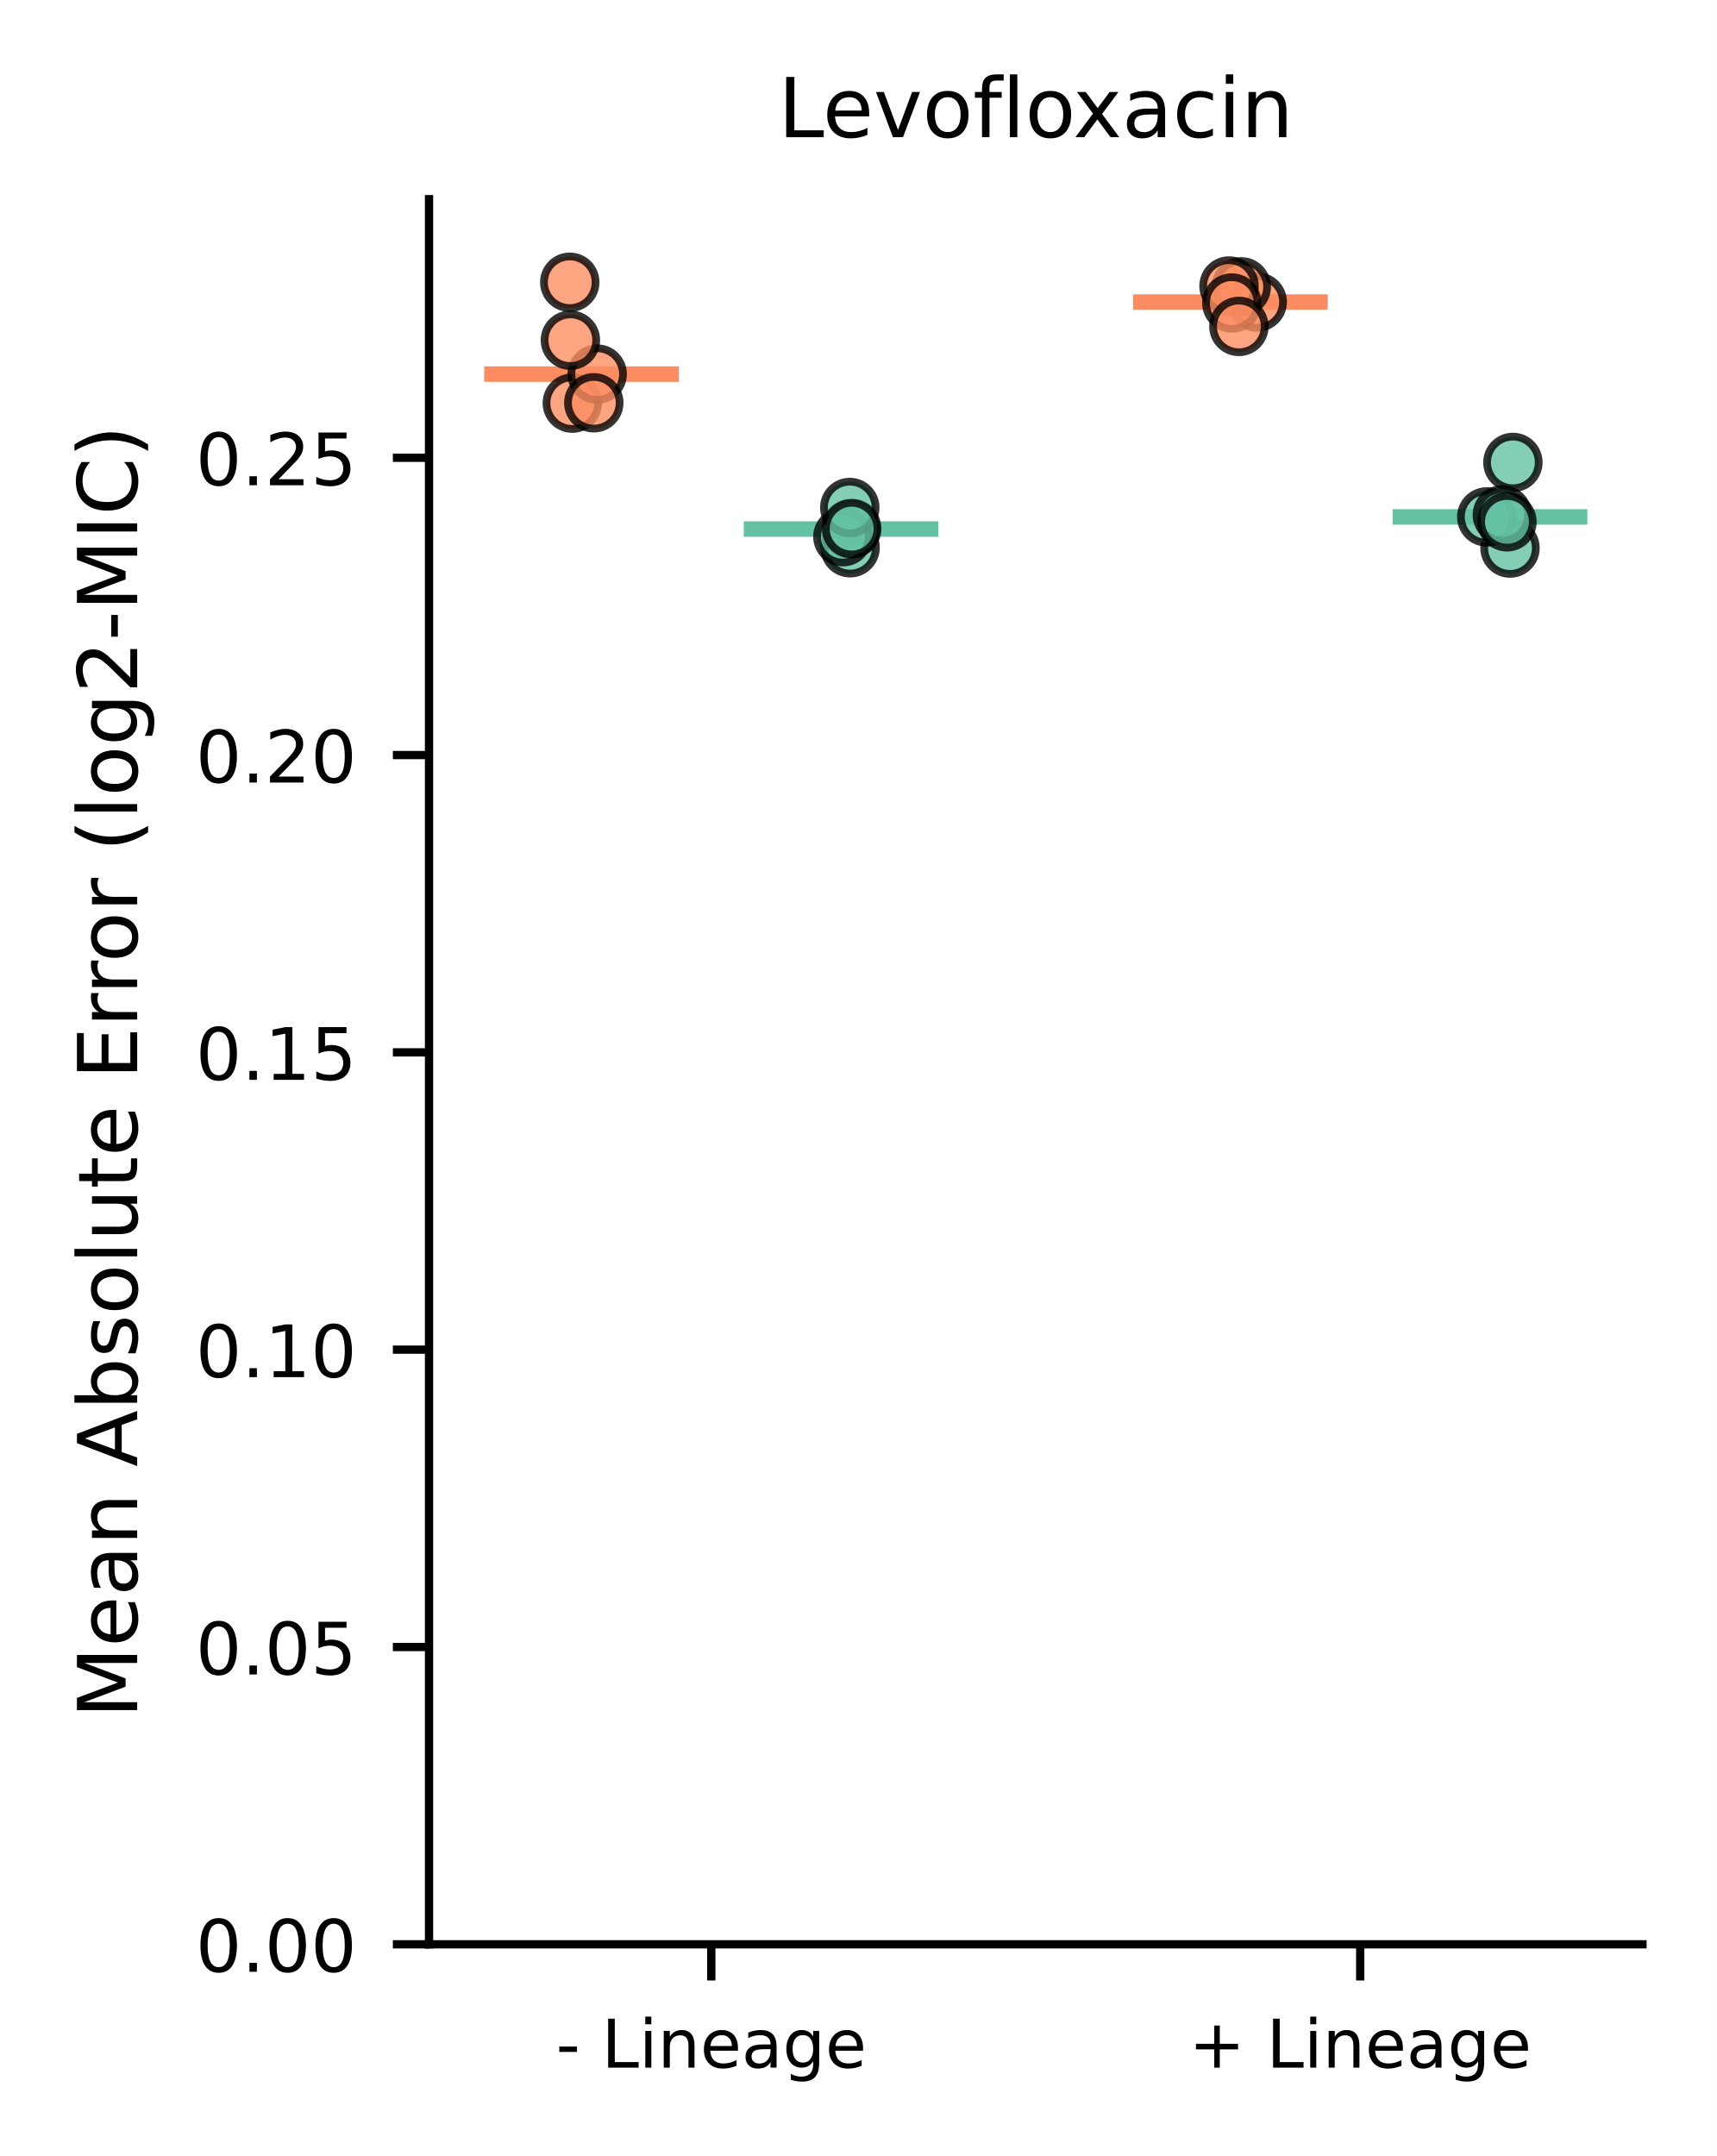
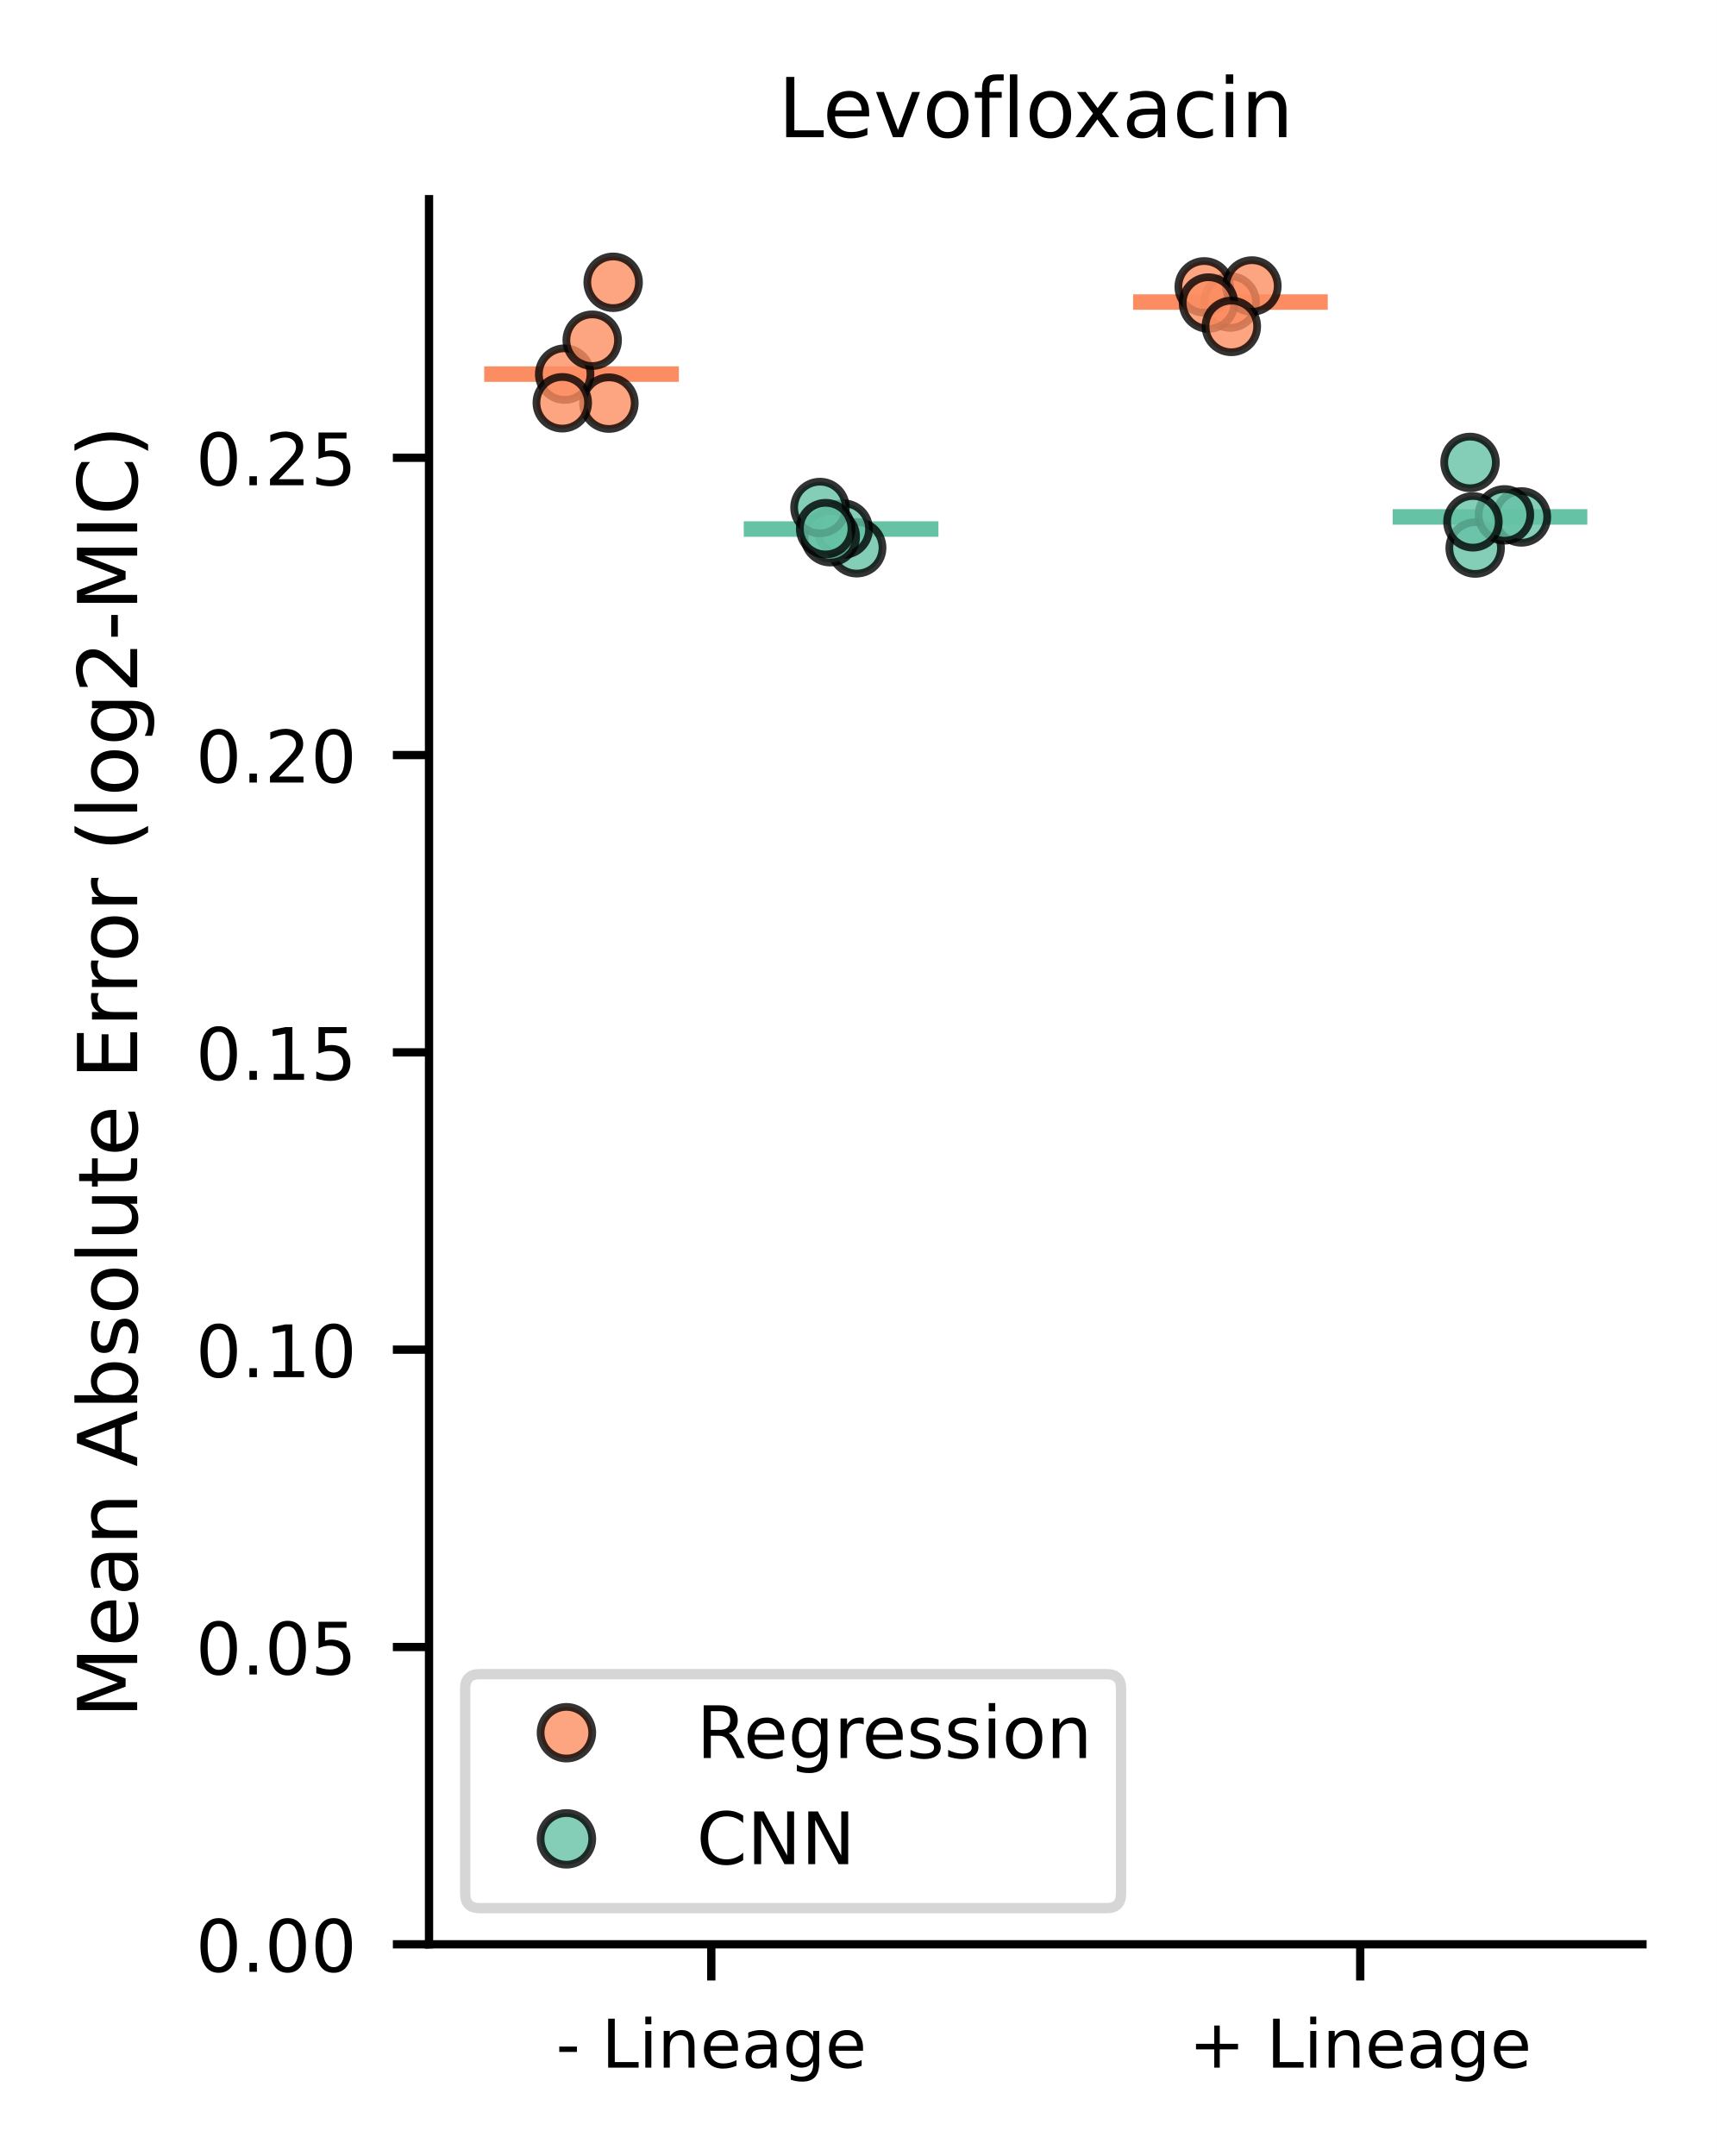
<svg xmlns="http://www.w3.org/2000/svg" xmlns:xlink="http://www.w3.org/1999/xlink" width="166.188pt" height="208.69pt" viewBox="0 0 166.188 208.69" version="1.1">
  <defs>
    <style type="text/css">*{stroke-linejoin: round; stroke-linecap: butt}</style>
  </defs>
  <g id="figure_1">
    <g id="patch_1">
      <path d="M 0 208.69  L 166.188 208.69  L 166.188 0  L 0 0  z " style="fill: #ffffff" />
    </g>
    <g id="axes_1">
      <g id="patch_2">
        <path d="M 41.528 188.199  L 158.988 188.199  L 158.988 19.279  L 41.528 19.279  z " style="fill: #ffffff" />
      </g>
      <g id="LineCollection_1">
-         <path d="M 46.868 36.212  L 65.711 36.212  " clip-path="url(#pa04037de6f)" style="fill: none; stroke: #fc8d62; stroke-width: 1.5" />
+         <path d="M 46.868 36.212  L 65.711 36.212  " clip-path="url(#pc697760a17)" style="fill: none; stroke: #fc8d62; stroke-width: 1.5" />
      </g>
      <g id="LineCollection_2">
-         <path d="M 71.993 51.211  L 90.837 51.211  " clip-path="url(#pa04037de6f)" style="fill: none; stroke: #66c2a5; stroke-width: 1.5" />
+         <path d="M 71.993 51.211  L 90.837 51.211  " clip-path="url(#pc697760a17)" style="fill: none; stroke: #66c2a5; stroke-width: 1.5" />
      </g>
      <g id="LineCollection_3">
-         <path d="M 109.68 29.235  L 128.524 29.235  " clip-path="url(#pa04037de6f)" style="fill: none; stroke: #fc8d62; stroke-width: 1.5" />
+         <path d="M 109.68 29.235  L 128.524 29.235  " clip-path="url(#pc697760a17)" style="fill: none; stroke: #fc8d62; stroke-width: 1.5" />
      </g>
      <g id="LineCollection_4">
-         <path d="M 134.805 50.036  L 153.649 50.036  " clip-path="url(#pa04037de6f)" style="fill: none; stroke: #66c2a5; stroke-width: 1.5" />
+         <path d="M 134.805 50.036  L 153.649 50.036  " clip-path="url(#pc697760a17)" style="fill: none; stroke: #66c2a5; stroke-width: 1.5" />
      </g>
      <g id="PathCollection_1">
        <defs>
-           <path id="C0_0_a0ec872e4d" d="M 0 2.5  C 0.663 2.5 1.299 2.237 1.768 1.768  C 2.237 1.299 2.5 0.663 2.5 -0  C 2.5 -0.663 2.237 -1.299 1.768 -1.768  C 1.299 -2.237 0.663 -2.5 0 -2.5  C -0.663 -2.5 -1.299 -2.237 -1.768 -1.768  C -2.237 -1.299 -2.5 -0.663 -2.5 0  C -2.5 0.663 -2.237 1.299 -1.768 1.768  C -1.299 2.237 -0.663 2.5 0 2.5  z " />
+           <path id="C0_0_7cd2ddffb5" d="M 0 2.5  C 0.663 2.5 1.299 2.237 1.768 1.768  C 2.237 1.299 2.5 0.663 2.5 -0  C 2.5 -0.663 2.237 -1.299 1.768 -1.768  C 1.299 -2.237 0.663 -2.5 0 -2.5  C -0.663 -2.5 -1.299 -2.237 -1.768 -1.768  C -2.237 -1.299 -2.5 -0.663 -2.5 0  C -2.5 0.663 -2.237 1.299 -1.768 1.768  C -1.299 2.237 -0.663 2.5 0 2.5  z " />
        </defs>
-         <g clip-path="url(#pa04037de6f)">
-           <use xlink:href="#C0_0_a0ec872e4d" x="55.398" y="39.021" style="fill: #fc8d62; fill-opacity: 0.8; stroke: #000000; stroke-opacity: 0.8; stroke-width: 0.75" />
-         </g>
-         <g clip-path="url(#pa04037de6f)">
-           <use xlink:href="#C0_0_a0ec872e4d" x="57.805" y="36.212" style="fill: #fc8d62; fill-opacity: 0.8; stroke: #000000; stroke-opacity: 0.8; stroke-width: 0.75" />
-         </g>
-         <g clip-path="url(#pa04037de6f)">
-           <use xlink:href="#C0_0_a0ec872e4d" x="57.479" y="38.987" style="fill: #fc8d62; fill-opacity: 0.8; stroke: #000000; stroke-opacity: 0.8; stroke-width: 0.75" />
-         </g>
-         <g clip-path="url(#pa04037de6f)">
-           <use xlink:href="#C0_0_a0ec872e4d" x="55.152" y="27.323" style="fill: #fc8d62; fill-opacity: 0.8; stroke: #000000; stroke-opacity: 0.8; stroke-width: 0.75" />
-         </g>
-         <g clip-path="url(#pa04037de6f)">
-           <use xlink:href="#C0_0_a0ec872e4d" x="55.212" y="32.931" style="fill: #fc8d62; fill-opacity: 0.8; stroke: #000000; stroke-opacity: 0.8; stroke-width: 0.75" />
+         <g clip-path="url(#pc697760a17)">
+           <use xlink:href="#C0_0_7cd2ddffb5" x="58.941" y="39.021" style="fill: #fc8d62; fill-opacity: 0.8; stroke: #000000; stroke-opacity: 0.8; stroke-width: 0.75" />
+         </g>
+         <g clip-path="url(#pc697760a17)">
+           <use xlink:href="#C0_0_7cd2ddffb5" x="54.658" y="36.212" style="fill: #fc8d62; fill-opacity: 0.8; stroke: #000000; stroke-opacity: 0.8; stroke-width: 0.75" />
+         </g>
+         <g clip-path="url(#pc697760a17)">
+           <use xlink:href="#C0_0_7cd2ddffb5" x="54.427" y="38.987" style="fill: #fc8d62; fill-opacity: 0.8; stroke: #000000; stroke-opacity: 0.8; stroke-width: 0.75" />
+         </g>
+         <g clip-path="url(#pc697760a17)">
+           <use xlink:href="#C0_0_7cd2ddffb5" x="59.351" y="27.323" style="fill: #fc8d62; fill-opacity: 0.8; stroke: #000000; stroke-opacity: 0.8; stroke-width: 0.75" />
+         </g>
+         <g clip-path="url(#pc697760a17)">
+           <use xlink:href="#C0_0_7cd2ddffb5" x="57.323" y="32.931" style="fill: #fc8d62; fill-opacity: 0.8; stroke: #000000; stroke-opacity: 0.8; stroke-width: 0.75" />
        </g>
      </g>
      <g id="PathCollection_2">
        <defs>
-           <path id="C1_0_d1f946829b" d="M 0 2.5  C 0.663 2.5 1.299 2.237 1.768 1.768  C 2.237 1.299 2.5 0.663 2.5 -0  C 2.5 -0.663 2.237 -1.299 1.768 -1.768  C 1.299 -2.237 0.663 -2.5 0 -2.5  C -0.663 -2.5 -1.299 -2.237 -1.768 -1.768  C -2.237 -1.299 -2.5 -0.663 -2.5 0  C -2.5 0.663 -2.237 1.299 -1.768 1.768  C -1.299 2.237 -0.663 2.5 0 2.5  z " />
+           <path id="C1_0_2291a48c10" d="M 0 2.5  C 0.663 2.5 1.299 2.237 1.768 1.768  C 2.237 1.299 2.5 0.663 2.5 -0  C 2.5 -0.663 2.237 -1.299 1.768 -1.768  C 1.299 -2.237 0.663 -2.5 0 -2.5  C -0.663 -2.5 -1.299 -2.237 -1.768 -1.768  C -2.237 -1.299 -2.5 -0.663 -2.5 0  C -2.5 0.663 -2.237 1.299 -1.768 1.768  C -1.299 2.237 -0.663 2.5 0 2.5  z " />
        </defs>
-         <g clip-path="url(#pa04037de6f)">
-           <use xlink:href="#C1_0_d1f946829b" x="82.287" y="53.02" style="fill: #66c2a5; fill-opacity: 0.8; stroke: #000000; stroke-opacity: 0.8; stroke-width: 0.75" />
-         </g>
-         <g clip-path="url(#pa04037de6f)">
-           <use xlink:href="#C1_0_d1f946829b" x="82.315" y="51.211" style="fill: #66c2a5; fill-opacity: 0.8; stroke: #000000; stroke-opacity: 0.8; stroke-width: 0.75" />
-         </g>
-         <g clip-path="url(#pa04037de6f)">
-           <use xlink:href="#C1_0_d1f946829b" x="81.589" y="51.951" style="fill: #66c2a5; fill-opacity: 0.8; stroke: #000000; stroke-opacity: 0.8; stroke-width: 0.75" />
-         </g>
-         <g clip-path="url(#pa04037de6f)">
-           <use xlink:href="#C1_0_d1f946829b" x="82.256" y="49.124" style="fill: #66c2a5; fill-opacity: 0.8; stroke: #000000; stroke-opacity: 0.8; stroke-width: 0.75" />
-         </g>
-         <g clip-path="url(#pa04037de6f)">
-           <use xlink:href="#C1_0_d1f946829b" x="82.443" y="51.169" style="fill: #66c2a5; fill-opacity: 0.8; stroke: #000000; stroke-opacity: 0.8; stroke-width: 0.75" />
+         <g clip-path="url(#pc697760a17)">
+           <use xlink:href="#C1_0_2291a48c10" x="82.925" y="53.02" style="fill: #66c2a5; fill-opacity: 0.8; stroke: #000000; stroke-opacity: 0.8; stroke-width: 0.75" />
+         </g>
+         <g clip-path="url(#pc697760a17)">
+           <use xlink:href="#C1_0_2291a48c10" x="81.622" y="51.211" style="fill: #66c2a5; fill-opacity: 0.8; stroke: #000000; stroke-opacity: 0.8; stroke-width: 0.75" />
+         </g>
+         <g clip-path="url(#pc697760a17)">
+           <use xlink:href="#C1_0_2291a48c10" x="80.369" y="51.951" style="fill: #66c2a5; fill-opacity: 0.8; stroke: #000000; stroke-opacity: 0.8; stroke-width: 0.75" />
+         </g>
+         <g clip-path="url(#pc697760a17)">
+           <use xlink:href="#C1_0_2291a48c10" x="79.37" y="49.124" style="fill: #66c2a5; fill-opacity: 0.8; stroke: #000000; stroke-opacity: 0.8; stroke-width: 0.75" />
+         </g>
+         <g clip-path="url(#pc697760a17)">
+           <use xlink:href="#C1_0_2291a48c10" x="79.92" y="51.169" style="fill: #66c2a5; fill-opacity: 0.8; stroke: #000000; stroke-opacity: 0.8; stroke-width: 0.75" />
        </g>
      </g>
      <g id="PathCollection_3">
        <defs>
-           <path id="C2_0_17ce802e89" d="M 0 2.5  C 0.663 2.5 1.299 2.237 1.768 1.768  C 2.237 1.299 2.5 0.663 2.5 -0  C 2.5 -0.663 2.237 -1.299 1.768 -1.768  C 1.299 -2.237 0.663 -2.5 0 -2.5  C -0.663 -2.5 -1.299 -2.237 -1.768 -1.768  C -2.237 -1.299 -2.5 -0.663 -2.5 0  C -2.5 0.663 -2.237 1.299 -1.768 1.768  C -1.299 2.237 -0.663 2.5 0 2.5  z " />
+           <path id="C2_0_e027e9e208" d="M 0 2.5  C 0.663 2.5 1.299 2.237 1.768 1.768  C 2.237 1.299 2.5 0.663 2.5 -0  C 2.5 -0.663 2.237 -1.299 1.768 -1.768  C 1.299 -2.237 0.663 -2.5 0 -2.5  C -0.663 -2.5 -1.299 -2.237 -1.768 -1.768  C -2.237 -1.299 -2.5 -0.663 -2.5 0  C -2.5 0.663 -2.237 1.299 -1.768 1.768  C -1.299 2.237 -0.663 2.5 0 2.5  z " />
        </defs>
-         <g clip-path="url(#pa04037de6f)">
-           <use xlink:href="#C2_0_17ce802e89" x="121.697" y="29.235" style="fill: #fc8d62; fill-opacity: 0.8; stroke: #000000; stroke-opacity: 0.8; stroke-width: 0.75" />
-         </g>
-         <g clip-path="url(#pa04037de6f)">
-           <use xlink:href="#C2_0_17ce802e89" x="120.154" y="27.767" style="fill: #fc8d62; fill-opacity: 0.8; stroke: #000000; stroke-opacity: 0.8; stroke-width: 0.75" />
-         </g>
-         <g clip-path="url(#pa04037de6f)">
-           <use xlink:href="#C2_0_17ce802e89" x="118.965" y="27.683" style="fill: #fc8d62; fill-opacity: 0.8; stroke: #000000; stroke-opacity: 0.8; stroke-width: 0.75" />
-         </g>
-         <g clip-path="url(#pa04037de6f)">
-           <use xlink:href="#C2_0_17ce802e89" x="119.236" y="29.334" style="fill: #fc8d62; fill-opacity: 0.8; stroke: #000000; stroke-opacity: 0.8; stroke-width: 0.75" />
-         </g>
-         <g clip-path="url(#pa04037de6f)">
-           <use xlink:href="#C2_0_17ce802e89" x="119.921" y="31.596" style="fill: #fc8d62; fill-opacity: 0.8; stroke: #000000; stroke-opacity: 0.8; stroke-width: 0.75" />
+         <g clip-path="url(#pc697760a17)">
+           <use xlink:href="#C2_0_e027e9e208" x="119.077" y="29.235" style="fill: #fc8d62; fill-opacity: 0.8; stroke: #000000; stroke-opacity: 0.8; stroke-width: 0.75" />
+         </g>
+         <g clip-path="url(#pc697760a17)">
+           <use xlink:href="#C2_0_e027e9e208" x="116.564" y="27.767" style="fill: #fc8d62; fill-opacity: 0.8; stroke: #000000; stroke-opacity: 0.8; stroke-width: 0.75" />
+         </g>
+         <g clip-path="url(#pc697760a17)">
+           <use xlink:href="#C2_0_e027e9e208" x="121.18" y="27.683" style="fill: #fc8d62; fill-opacity: 0.8; stroke: #000000; stroke-opacity: 0.8; stroke-width: 0.75" />
+         </g>
+         <g clip-path="url(#pc697760a17)">
+           <use xlink:href="#C2_0_e027e9e208" x="116.978" y="29.334" style="fill: #fc8d62; fill-opacity: 0.8; stroke: #000000; stroke-opacity: 0.8; stroke-width: 0.75" />
+         </g>
+         <g clip-path="url(#pc697760a17)">
+           <use xlink:href="#C2_0_e027e9e208" x="119.19" y="31.596" style="fill: #fc8d62; fill-opacity: 0.8; stroke: #000000; stroke-opacity: 0.8; stroke-width: 0.75" />
        </g>
      </g>
      <g id="PathCollection_4">
        <defs>
-           <path id="C3_0_07afdb3cce" d="M 0 2.5  C 0.663 2.5 1.299 2.237 1.768 1.768  C 2.237 1.299 2.5 0.663 2.5 -0  C 2.5 -0.663 2.237 -1.299 1.768 -1.768  C 1.299 -2.237 0.663 -2.5 0 -2.5  C -0.663 -2.5 -1.299 -2.237 -1.768 -1.768  C -2.237 -1.299 -2.5 -0.663 -2.5 0  C -2.5 0.663 -2.237 1.299 -1.768 1.768  C -1.299 2.237 -0.663 2.5 0 2.5  z " />
+           <path id="C3_0_b2e413208e" d="M 0 2.5  C 0.663 2.5 1.299 2.237 1.768 1.768  C 2.237 1.299 2.5 0.663 2.5 -0  C 2.5 -0.663 2.237 -1.299 1.768 -1.768  C 1.299 -2.237 0.663 -2.5 0 -2.5  C -0.663 -2.5 -1.299 -2.237 -1.768 -1.768  C -2.237 -1.299 -2.5 -0.663 -2.5 0  C -2.5 0.663 -2.237 1.299 -1.768 1.768  C -1.299 2.237 -0.663 2.5 0 2.5  z " />
        </defs>
-         <g clip-path="url(#pa04037de6f)">
-           <use xlink:href="#C3_0_07afdb3cce" x="146.165" y="53.049" style="fill: #66c2a5; fill-opacity: 0.8; stroke: #000000; stroke-opacity: 0.8; stroke-width: 0.75" />
-         </g>
-         <g clip-path="url(#pa04037de6f)">
-           <use xlink:href="#C3_0_07afdb3cce" x="146.444" y="44.761" style="fill: #66c2a5; fill-opacity: 0.8; stroke: #000000; stroke-opacity: 0.8; stroke-width: 0.75" />
-         </g>
-         <g clip-path="url(#pa04037de6f)">
-           <use xlink:href="#C3_0_07afdb3cce" x="143.91" y="50.036" style="fill: #66c2a5; fill-opacity: 0.8; stroke: #000000; stroke-opacity: 0.8; stroke-width: 0.75" />
-         </g>
-         <g clip-path="url(#pa04037de6f)">
-           <use xlink:href="#C3_0_07afdb3cce" x="145.424" y="49.837" style="fill: #66c2a5; fill-opacity: 0.8; stroke: #000000; stroke-opacity: 0.8; stroke-width: 0.75" />
-         </g>
-         <g clip-path="url(#pa04037de6f)">
-           <use xlink:href="#C3_0_07afdb3cce" x="145.869" y="50.51" style="fill: #66c2a5; fill-opacity: 0.8; stroke: #000000; stroke-opacity: 0.8; stroke-width: 0.75" />
+         <g clip-path="url(#pc697760a17)">
+           <use xlink:href="#C3_0_b2e413208e" x="142.791" y="53.049" style="fill: #66c2a5; fill-opacity: 0.8; stroke: #000000; stroke-opacity: 0.8; stroke-width: 0.75" />
+         </g>
+         <g clip-path="url(#pc697760a17)">
+           <use xlink:href="#C3_0_b2e413208e" x="142.294" y="44.761" style="fill: #66c2a5; fill-opacity: 0.8; stroke: #000000; stroke-opacity: 0.8; stroke-width: 0.75" />
+         </g>
+         <g clip-path="url(#pc697760a17)">
+           <use xlink:href="#C3_0_b2e413208e" x="147.268" y="50.036" style="fill: #66c2a5; fill-opacity: 0.8; stroke: #000000; stroke-opacity: 0.8; stroke-width: 0.75" />
+         </g>
+         <g clip-path="url(#pc697760a17)">
+           <use xlink:href="#C3_0_b2e413208e" x="145.627" y="49.837" style="fill: #66c2a5; fill-opacity: 0.8; stroke: #000000; stroke-opacity: 0.8; stroke-width: 0.75" />
+         </g>
+         <g clip-path="url(#pc697760a17)">
+           <use xlink:href="#C3_0_b2e413208e" x="142.576" y="50.51" style="fill: #66c2a5; fill-opacity: 0.8; stroke: #000000; stroke-opacity: 0.8; stroke-width: 0.75" />
        </g>
      </g>
      <g id="line2d_1" />
      <g id="line2d_2" />
      <g id="matplotlib.axis_1">
        <g id="xtick_1">
          <g id="line2d_3">
            <defs>
-               <path id="m4205a6f48a" d="M 0 0  L 0 3.5  " style="stroke: #000000; stroke-width: 0.8" />
+               <path id="m0924ff6325" d="M 0 0  L 0 3.5  " style="stroke: #000000; stroke-width: 0.8" />
            </defs>
            <g>
-               <use xlink:href="#m4205a6f48a" x="68.852" y="188.199" style="stroke: #000000; stroke-width: 0.8" />
+               <use xlink:href="#m0924ff6325" x="68.852" y="188.199" style="stroke: #000000; stroke-width: 0.8" />
            </g>
          </g>
          <g id="text_1">
            <g transform="translate(53.81874 200.1377) scale(0.065 -0.065)">
              <defs>
                <path id="DejaVuSans-2d" d="M 313 2009  L 1997 2009  L 1997 1497  L 313 1497  L 313 2009  z " transform="scale(0.015625)" />
                <path id="DejaVuSans-20" transform="scale(0.015625)" />
                <path id="DejaVuSans-4c" d="M 628 4666  L 1259 4666  L 1259 531  L 3531 531  L 3531 0  L 628 0  L 628 4666  z " transform="scale(0.015625)" />
                <path id="DejaVuSans-69" d="M 603 3500  L 1178 3500  L 1178 0  L 603 0  L 603 3500  z M 603 4863  L 1178 4863  L 1178 4134  L 603 4134  L 603 4863  z " transform="scale(0.015625)" />
                <path id="DejaVuSans-6e" d="M 3513 2113  L 3513 0  L 2938 0  L 2938 2094  Q 2938 2591 2744 2837  Q 2550 3084 2163 3084  Q 1697 3084 1428 2787  Q 1159 2491 1159 1978  L 1159 0  L 581 0  L 581 3500  L 1159 3500  L 1159 2956  Q 1366 3272 1645 3428  Q 1925 3584 2291 3584  Q 2894 3584 3203 3211  Q 3513 2838 3513 2113  z " transform="scale(0.015625)" />
                <path id="DejaVuSans-65" d="M 3597 1894  L 3597 1613  L 953 1613  Q 991 1019 1311 708  Q 1631 397 2203 397  Q 2534 397 2845 478  Q 3156 559 3463 722  L 3463 178  Q 3153 47 2828 -22  Q 2503 -91 2169 -91  Q 1331 -91 842 396  Q 353 884 353 1716  Q 353 2575 817 3079  Q 1281 3584 2069 3584  Q 2775 3584 3186 3129  Q 3597 2675 3597 1894  z M 3022 2063  Q 3016 2534 2758 2815  Q 2500 3097 2075 3097  Q 1594 3097 1305 2825  Q 1016 2553 972 2059  L 3022 2063  z " transform="scale(0.015625)" />
                <path id="DejaVuSans-61" d="M 2194 1759  Q 1497 1759 1228 1600  Q 959 1441 959 1056  Q 959 750 1161 570  Q 1363 391 1709 391  Q 2188 391 2477 730  Q 2766 1069 2766 1631  L 2766 1759  L 2194 1759  z M 3341 1997  L 3341 0  L 2766 0  L 2766 531  Q 2569 213 2275 61  Q 1981 -91 1556 -91  Q 1019 -91 701 211  Q 384 513 384 1019  Q 384 1609 779 1909  Q 1175 2209 1959 2209  L 2766 2209  L 2766 2266  Q 2766 2663 2505 2880  Q 2244 3097 1772 3097  Q 1472 3097 1187 3025  Q 903 2953 641 2809  L 641 3341  Q 956 3463 1253 3523  Q 1550 3584 1831 3584  Q 2591 3584 2966 3190  Q 3341 2797 3341 1997  z " transform="scale(0.015625)" />
                <path id="DejaVuSans-67" d="M 2906 1791  Q 2906 2416 2648 2759  Q 2391 3103 1925 3103  Q 1463 3103 1205 2759  Q 947 2416 947 1791  Q 947 1169 1205 825  Q 1463 481 1925 481  Q 2391 481 2648 825  Q 2906 1169 2906 1791  z M 3481 434  Q 3481 -459 3084 -895  Q 2688 -1331 1869 -1331  Q 1566 -1331 1297 -1286  Q 1028 -1241 775 -1147  L 775 -588  Q 1028 -725 1275 -790  Q 1522 -856 1778 -856  Q 2344 -856 2625 -561  Q 2906 -266 2906 331  L 2906 616  Q 2728 306 2450 153  Q 2172 0 1784 0  Q 1141 0 747 490  Q 353 981 353 1791  Q 353 2603 747 3093  Q 1141 3584 1784 3584  Q 2172 3584 2450 3431  Q 2728 3278 2906 2969  L 2906 3500  L 3481 3500  L 3481 434  z " transform="scale(0.015625)" />
              </defs>
              <use xlink:href="#DejaVuSans-2d" />
              <use xlink:href="#DejaVuSans-20" x="36.084" />
              <use xlink:href="#DejaVuSans-4c" x="67.871" />
              <use xlink:href="#DejaVuSans-69" x="123.584" />
              <use xlink:href="#DejaVuSans-6e" x="151.367" />
              <use xlink:href="#DejaVuSans-65" x="214.746" />
              <use xlink:href="#DejaVuSans-61" x="276.27" />
              <use xlink:href="#DejaVuSans-67" x="337.549" />
              <use xlink:href="#DejaVuSans-65" x="401.025" />
            </g>
          </g>
        </g>
        <g id="xtick_2">
          <g id="line2d_4">
            <g>
-               <use xlink:href="#m4205a6f48a" x="131.665" y="188.199" style="stroke: #000000; stroke-width: 0.8" />
+               <use xlink:href="#m0924ff6325" x="131.665" y="188.199" style="stroke: #000000; stroke-width: 0.8" />
            </g>
          </g>
          <g id="text_2">
            <g transform="translate(115.0807 200.1377) scale(0.065 -0.065)">
              <defs>
                <path id="DejaVuSans-2b" d="M 2944 4013  L 2944 2272  L 4684 2272  L 4684 1741  L 2944 1741  L 2944 0  L 2419 0  L 2419 1741  L 678 1741  L 678 2272  L 2419 2272  L 2419 4013  L 2944 4013  z " transform="scale(0.015625)" />
              </defs>
              <use xlink:href="#DejaVuSans-2b" />
              <use xlink:href="#DejaVuSans-20" x="83.789" />
              <use xlink:href="#DejaVuSans-4c" x="115.576" />
              <use xlink:href="#DejaVuSans-69" x="171.289" />
              <use xlink:href="#DejaVuSans-6e" x="199.072" />
              <use xlink:href="#DejaVuSans-65" x="262.451" />
              <use xlink:href="#DejaVuSans-61" x="323.975" />
              <use xlink:href="#DejaVuSans-67" x="385.254" />
              <use xlink:href="#DejaVuSans-65" x="448.73" />
            </g>
          </g>
        </g>
      </g>
      <g id="matplotlib.axis_2">
        <g id="ytick_1">
          <g id="line2d_5">
            <defs>
-               <path id="m48d203606b" d="M 0 0  L -3.5 0  " style="stroke: #000000; stroke-width: 0.8" />
+               <path id="mfd5319fc7c" d="M 0 0  L -3.5 0  " style="stroke: #000000; stroke-width: 0.8" />
            </defs>
            <g>
-               <use xlink:href="#m48d203606b" x="41.528" y="188.199" style="stroke: #000000; stroke-width: 0.8" />
+               <use xlink:href="#mfd5319fc7c" x="41.528" y="188.199" style="stroke: #000000; stroke-width: 0.8" />
            </g>
          </g>
          <g id="text_3">
            <g transform="translate(18.9425 190.8582) scale(0.07 -0.07)">
              <defs>
                <path id="DejaVuSans-30" d="M 2034 4250  Q 1547 4250 1301 3770  Q 1056 3291 1056 2328  Q 1056 1369 1301 889  Q 1547 409 2034 409  Q 2525 409 2770 889  Q 3016 1369 3016 2328  Q 3016 3291 2770 3770  Q 2525 4250 2034 4250  z M 2034 4750  Q 2819 4750 3233 4129  Q 3647 3509 3647 2328  Q 3647 1150 3233 529  Q 2819 -91 2034 -91  Q 1250 -91 836 529  Q 422 1150 422 2328  Q 422 3509 836 4129  Q 1250 4750 2034 4750  z " transform="scale(0.015625)" />
                <path id="DejaVuSans-2e" d="M 684 794  L 1344 794  L 1344 0  L 684 0  L 684 794  z " transform="scale(0.015625)" />
              </defs>
              <use xlink:href="#DejaVuSans-30" />
              <use xlink:href="#DejaVuSans-2e" x="63.623" />
              <use xlink:href="#DejaVuSans-30" x="95.41" />
              <use xlink:href="#DejaVuSans-30" x="159.033" />
            </g>
          </g>
        </g>
        <g id="ytick_2">
          <g id="line2d_6">
            <g>
-               <use xlink:href="#m48d203606b" x="41.528" y="159.421" style="stroke: #000000; stroke-width: 0.8" />
+               <use xlink:href="#mfd5319fc7c" x="41.528" y="159.421" style="stroke: #000000; stroke-width: 0.8" />
            </g>
          </g>
          <g id="text_4">
            <g transform="translate(18.9425 162.0801) scale(0.07 -0.07)">
              <defs>
                <path id="DejaVuSans-35" d="M 691 4666  L 3169 4666  L 3169 4134  L 1269 4134  L 1269 2991  Q 1406 3038 1543 3061  Q 1681 3084 1819 3084  Q 2600 3084 3056 2656  Q 3513 2228 3513 1497  Q 3513 744 3044 326  Q 2575 -91 1722 -91  Q 1428 -91 1123 -41  Q 819 9 494 109  L 494 744  Q 775 591 1075 516  Q 1375 441 1709 441  Q 2250 441 2565 725  Q 2881 1009 2881 1497  Q 2881 1984 2565 2268  Q 2250 2553 1709 2553  Q 1456 2553 1204 2497  Q 953 2441 691 2322  L 691 4666  z " transform="scale(0.015625)" />
              </defs>
              <use xlink:href="#DejaVuSans-30" />
              <use xlink:href="#DejaVuSans-2e" x="63.623" />
              <use xlink:href="#DejaVuSans-30" x="95.41" />
              <use xlink:href="#DejaVuSans-35" x="159.033" />
            </g>
          </g>
        </g>
        <g id="ytick_3">
          <g id="line2d_7">
            <g>
-               <use xlink:href="#m48d203606b" x="41.528" y="130.642" style="stroke: #000000; stroke-width: 0.8" />
+               <use xlink:href="#mfd5319fc7c" x="41.528" y="130.642" style="stroke: #000000; stroke-width: 0.8" />
            </g>
          </g>
          <g id="text_5">
            <g transform="translate(18.9425 133.3019) scale(0.07 -0.07)">
              <defs>
                <path id="DejaVuSans-31" d="M 794 531  L 1825 531  L 1825 4091  L 703 3866  L 703 4441  L 1819 4666  L 2450 4666  L 2450 531  L 3481 531  L 3481 0  L 794 0  L 794 531  z " transform="scale(0.015625)" />
              </defs>
              <use xlink:href="#DejaVuSans-30" />
              <use xlink:href="#DejaVuSans-2e" x="63.623" />
              <use xlink:href="#DejaVuSans-31" x="95.41" />
              <use xlink:href="#DejaVuSans-30" x="159.033" />
            </g>
          </g>
        </g>
        <g id="ytick_4">
          <g id="line2d_8">
            <g>
-               <use xlink:href="#m48d203606b" x="41.528" y="101.864" style="stroke: #000000; stroke-width: 0.8" />
+               <use xlink:href="#mfd5319fc7c" x="41.528" y="101.864" style="stroke: #000000; stroke-width: 0.8" />
            </g>
          </g>
          <g id="text_6">
            <g transform="translate(18.9425 104.5238) scale(0.07 -0.07)">
              <use xlink:href="#DejaVuSans-30" />
              <use xlink:href="#DejaVuSans-2e" x="63.623" />
              <use xlink:href="#DejaVuSans-31" x="95.41" />
              <use xlink:href="#DejaVuSans-35" x="159.033" />
            </g>
          </g>
        </g>
        <g id="ytick_5">
          <g id="line2d_9">
            <g>
-               <use xlink:href="#m48d203606b" x="41.528" y="73.086" style="stroke: #000000; stroke-width: 0.8" />
+               <use xlink:href="#mfd5319fc7c" x="41.528" y="73.086" style="stroke: #000000; stroke-width: 0.8" />
            </g>
          </g>
          <g id="text_7">
            <g transform="translate(18.9425 75.74563) scale(0.07 -0.07)">
              <defs>
                <path id="DejaVuSans-32" d="M 1228 531  L 3431 531  L 3431 0  L 469 0  L 469 531  Q 828 903 1448 1529  Q 2069 2156 2228 2338  Q 2531 2678 2651 2914  Q 2772 3150 2772 3378  Q 2772 3750 2511 3984  Q 2250 4219 1831 4219  Q 1534 4219 1204 4116  Q 875 4013 500 3803  L 500 4441  Q 881 4594 1212 4672  Q 1544 4750 1819 4750  Q 2544 4750 2975 4387  Q 3406 4025 3406 3419  Q 3406 3131 3298 2873  Q 3191 2616 2906 2266  Q 2828 2175 2409 1742  Q 1991 1309 1228 531  z " transform="scale(0.015625)" />
              </defs>
              <use xlink:href="#DejaVuSans-30" />
              <use xlink:href="#DejaVuSans-2e" x="63.623" />
              <use xlink:href="#DejaVuSans-32" x="95.41" />
              <use xlink:href="#DejaVuSans-30" x="159.033" />
            </g>
          </g>
        </g>
        <g id="ytick_6">
          <g id="line2d_10">
            <g>
-               <use xlink:href="#m48d203606b" x="41.528" y="44.308" style="stroke: #000000; stroke-width: 0.8" />
+               <use xlink:href="#mfd5319fc7c" x="41.528" y="44.308" style="stroke: #000000; stroke-width: 0.8" />
            </g>
          </g>
          <g id="text_8">
            <g transform="translate(18.9425 46.96748) scale(0.07 -0.07)">
              <use xlink:href="#DejaVuSans-30" />
              <use xlink:href="#DejaVuSans-2e" x="63.623" />
              <use xlink:href="#DejaVuSans-32" x="95.41" />
              <use xlink:href="#DejaVuSans-35" x="159.033" />
            </g>
          </g>
        </g>
        <g id="text_9">
          <g transform="translate(13.27875 166.3137) rotate(-90) scale(0.08 -0.08)">
            <defs>
              <path id="DejaVuSans-4d" d="M 628 4666  L 1569 4666  L 2759 1491  L 3956 4666  L 4897 4666  L 4897 0  L 4281 0  L 4281 4097  L 3078 897  L 2444 897  L 1241 4097  L 1241 0  L 628 0  L 628 4666  z " transform="scale(0.015625)" />
              <path id="DejaVuSans-41" d="M 2188 4044  L 1331 1722  L 3047 1722  L 2188 4044  z M 1831 4666  L 2547 4666  L 4325 0  L 3669 0  L 3244 1197  L 1141 1197  L 716 0  L 50 0  L 1831 4666  z " transform="scale(0.015625)" />
              <path id="DejaVuSans-62" d="M 3116 1747  Q 3116 2381 2855 2742  Q 2594 3103 2138 3103  Q 1681 3103 1420 2742  Q 1159 2381 1159 1747  Q 1159 1113 1420 752  Q 1681 391 2138 391  Q 2594 391 2855 752  Q 3116 1113 3116 1747  z M 1159 2969  Q 1341 3281 1617 3432  Q 1894 3584 2278 3584  Q 2916 3584 3314 3078  Q 3713 2572 3713 1747  Q 3713 922 3314 415  Q 2916 -91 2278 -91  Q 1894 -91 1617 61  Q 1341 213 1159 525  L 1159 0  L 581 0  L 581 4863  L 1159 4863  L 1159 2969  z " transform="scale(0.015625)" />
              <path id="DejaVuSans-73" d="M 2834 3397  L 2834 2853  Q 2591 2978 2328 3040  Q 2066 3103 1784 3103  Q 1356 3103 1142 2972  Q 928 2841 928 2578  Q 928 2378 1081 2264  Q 1234 2150 1697 2047  L 1894 2003  Q 2506 1872 2764 1633  Q 3022 1394 3022 966  Q 3022 478 2636 193  Q 2250 -91 1575 -91  Q 1294 -91 989 -36  Q 684 19 347 128  L 347 722  Q 666 556 975 473  Q 1284 391 1588 391  Q 1994 391 2212 530  Q 2431 669 2431 922  Q 2431 1156 2273 1281  Q 2116 1406 1581 1522  L 1381 1569  Q 847 1681 609 1914  Q 372 2147 372 2553  Q 372 3047 722 3315  Q 1072 3584 1716 3584  Q 2034 3584 2315 3537  Q 2597 3491 2834 3397  z " transform="scale(0.015625)" />
              <path id="DejaVuSans-6f" d="M 1959 3097  Q 1497 3097 1228 2736  Q 959 2375 959 1747  Q 959 1119 1226 758  Q 1494 397 1959 397  Q 2419 397 2687 759  Q 2956 1122 2956 1747  Q 2956 2369 2687 2733  Q 2419 3097 1959 3097  z M 1959 3584  Q 2709 3584 3137 3096  Q 3566 2609 3566 1747  Q 3566 888 3137 398  Q 2709 -91 1959 -91  Q 1206 -91 779 398  Q 353 888 353 1747  Q 353 2609 779 3096  Q 1206 3584 1959 3584  z " transform="scale(0.015625)" />
              <path id="DejaVuSans-6c" d="M 603 4863  L 1178 4863  L 1178 0  L 603 0  L 603 4863  z " transform="scale(0.015625)" />
              <path id="DejaVuSans-75" d="M 544 1381  L 544 3500  L 1119 3500  L 1119 1403  Q 1119 906 1312 657  Q 1506 409 1894 409  Q 2359 409 2629 706  Q 2900 1003 2900 1516  L 2900 3500  L 3475 3500  L 3475 0  L 2900 0  L 2900 538  Q 2691 219 2414 64  Q 2138 -91 1772 -91  Q 1169 -91 856 284  Q 544 659 544 1381  z M 1991 3584  L 1991 3584  z " transform="scale(0.015625)" />
              <path id="DejaVuSans-74" d="M 1172 4494  L 1172 3500  L 2356 3500  L 2356 3053  L 1172 3053  L 1172 1153  Q 1172 725 1289 603  Q 1406 481 1766 481  L 2356 481  L 2356 0  L 1766 0  Q 1100 0 847 248  Q 594 497 594 1153  L 594 3053  L 172 3053  L 172 3500  L 594 3500  L 594 4494  L 1172 4494  z " transform="scale(0.015625)" />
              <path id="DejaVuSans-45" d="M 628 4666  L 3578 4666  L 3578 4134  L 1259 4134  L 1259 2753  L 3481 2753  L 3481 2222  L 1259 2222  L 1259 531  L 3634 531  L 3634 0  L 628 0  L 628 4666  z " transform="scale(0.015625)" />
              <path id="DejaVuSans-72" d="M 2631 2963  Q 2534 3019 2420 3045  Q 2306 3072 2169 3072  Q 1681 3072 1420 2755  Q 1159 2438 1159 1844  L 1159 0  L 581 0  L 581 3500  L 1159 3500  L 1159 2956  Q 1341 3275 1631 3429  Q 1922 3584 2338 3584  Q 2397 3584 2469 3576  Q 2541 3569 2628 3553  L 2631 2963  z " transform="scale(0.015625)" />
              <path id="DejaVuSans-28" d="M 1984 4856  Q 1566 4138 1362 3434  Q 1159 2731 1159 2009  Q 1159 1288 1364 580  Q 1569 -128 1984 -844  L 1484 -844  Q 1016 -109 783 600  Q 550 1309 550 2009  Q 550 2706 781 3412  Q 1013 4119 1484 4856  L 1984 4856  z " transform="scale(0.015625)" />
              <path id="DejaVuSans-49" d="M 628 4666  L 1259 4666  L 1259 0  L 628 0  L 628 4666  z " transform="scale(0.015625)" />
              <path id="DejaVuSans-43" d="M 4122 4306  L 4122 3641  Q 3803 3938 3442 4084  Q 3081 4231 2675 4231  Q 1875 4231 1450 3742  Q 1025 3253 1025 2328  Q 1025 1406 1450 917  Q 1875 428 2675 428  Q 3081 428 3442 575  Q 3803 722 4122 1019  L 4122 359  Q 3791 134 3420 21  Q 3050 -91 2638 -91  Q 1578 -91 968 557  Q 359 1206 359 2328  Q 359 3453 968 4101  Q 1578 4750 2638 4750  Q 3056 4750 3426 4639  Q 3797 4528 4122 4306  z " transform="scale(0.015625)" />
              <path id="DejaVuSans-29" d="M 513 4856  L 1013 4856  Q 1481 4119 1714 3412  Q 1947 2706 1947 2009  Q 1947 1309 1714 600  Q 1481 -109 1013 -844  L 513 -844  Q 928 -128 1133 580  Q 1338 1288 1338 2009  Q 1338 2731 1133 3434  Q 928 4138 513 4856  z " transform="scale(0.015625)" />
            </defs>
            <use xlink:href="#DejaVuSans-4d" />
            <use xlink:href="#DejaVuSans-65" x="86.279" />
            <use xlink:href="#DejaVuSans-61" x="147.803" />
            <use xlink:href="#DejaVuSans-6e" x="209.082" />
            <use xlink:href="#DejaVuSans-20" x="272.461" />
            <use xlink:href="#DejaVuSans-41" x="304.248" />
            <use xlink:href="#DejaVuSans-62" x="372.656" />
            <use xlink:href="#DejaVuSans-73" x="436.133" />
            <use xlink:href="#DejaVuSans-6f" x="488.232" />
            <use xlink:href="#DejaVuSans-6c" x="549.414" />
            <use xlink:href="#DejaVuSans-75" x="577.197" />
            <use xlink:href="#DejaVuSans-74" x="640.576" />
            <use xlink:href="#DejaVuSans-65" x="679.785" />
            <use xlink:href="#DejaVuSans-20" x="741.309" />
            <use xlink:href="#DejaVuSans-45" x="773.096" />
            <use xlink:href="#DejaVuSans-72" x="836.279" />
            <use xlink:href="#DejaVuSans-72" x="875.643" />
            <use xlink:href="#DejaVuSans-6f" x="914.506" />
            <use xlink:href="#DejaVuSans-72" x="975.688" />
            <use xlink:href="#DejaVuSans-20" x="1016.801" />
            <use xlink:href="#DejaVuSans-28" x="1048.588" />
            <use xlink:href="#DejaVuSans-6c" x="1087.602" />
            <use xlink:href="#DejaVuSans-6f" x="1115.385" />
            <use xlink:href="#DejaVuSans-67" x="1176.566" />
            <use xlink:href="#DejaVuSans-32" x="1240.043" />
            <use xlink:href="#DejaVuSans-2d" x="1303.666" />
            <use xlink:href="#DejaVuSans-4d" x="1339.75" />
            <use xlink:href="#DejaVuSans-49" x="1426.029" />
            <use xlink:href="#DejaVuSans-43" x="1455.521" />
            <use xlink:href="#DejaVuSans-29" x="1525.346" />
          </g>
        </g>
      </g>
      <g id="patch_3">
        <path d="M 41.528 188.199  L 41.528 19.279  " style="fill: none; stroke: #000000; stroke-width: 0.8; stroke-linejoin: miter; stroke-linecap: square" />
      </g>
      <g id="patch_4">
        <path d="M 41.528 188.199  L 158.988 188.199  " style="fill: none; stroke: #000000; stroke-width: 0.8; stroke-linejoin: miter; stroke-linecap: square" />
      </g>
      <g id="text_10">
        <g transform="translate(75.31719 13.27875) scale(0.08 -0.08)">
          <defs>
            <path id="DejaVuSans-76" d="M 191 3500  L 800 3500  L 1894 563  L 2988 3500  L 3597 3500  L 2284 0  L 1503 0  L 191 3500  z " transform="scale(0.015625)" />
            <path id="DejaVuSans-66" d="M 2375 4863  L 2375 4384  L 1825 4384  Q 1516 4384 1395 4259  Q 1275 4134 1275 3809  L 1275 3500  L 2222 3500  L 2222 3053  L 1275 3053  L 1275 0  L 697 0  L 697 3053  L 147 3053  L 147 3500  L 697 3500  L 697 3744  Q 697 4328 969 4595  Q 1241 4863 1831 4863  L 2375 4863  z " transform="scale(0.015625)" />
            <path id="DejaVuSans-78" d="M 3513 3500  L 2247 1797  L 3578 0  L 2900 0  L 1881 1375  L 863 0  L 184 0  L 1544 1831  L 300 3500  L 978 3500  L 1906 2253  L 2834 3500  L 3513 3500  z " transform="scale(0.015625)" />
            <path id="DejaVuSans-63" d="M 3122 3366  L 3122 2828  Q 2878 2963 2633 3030  Q 2388 3097 2138 3097  Q 1578 3097 1268 2742  Q 959 2388 959 1747  Q 959 1106 1268 751  Q 1578 397 2138 397  Q 2388 397 2633 464  Q 2878 531 3122 666  L 3122 134  Q 2881 22 2623 -34  Q 2366 -91 2075 -91  Q 1284 -91 818 406  Q 353 903 353 1747  Q 353 2603 823 3093  Q 1294 3584 2113 3584  Q 2378 3584 2631 3529  Q 2884 3475 3122 3366  z " transform="scale(0.015625)" />
          </defs>
          <use xlink:href="#DejaVuSans-4c" />
          <use xlink:href="#DejaVuSans-65" x="53.963" />
          <use xlink:href="#DejaVuSans-76" x="115.486" />
          <use xlink:href="#DejaVuSans-6f" x="174.666" />
          <use xlink:href="#DejaVuSans-66" x="235.848" />
          <use xlink:href="#DejaVuSans-6c" x="271.053" />
          <use xlink:href="#DejaVuSans-6f" x="298.836" />
          <use xlink:href="#DejaVuSans-78" x="356.893" />
          <use xlink:href="#DejaVuSans-61" x="416.072" />
          <use xlink:href="#DejaVuSans-63" x="477.352" />
          <use xlink:href="#DejaVuSans-69" x="532.332" />
          <use xlink:href="#DejaVuSans-6e" x="560.115" />
        </g>
      </g>
+       <g id="legend_1">
+         <g id="patch_5">
+           <path d="M 46.428 184.699  L 107.113 184.699  Q 108.513 184.699 108.513 183.299  L 108.513 163.449  Q 108.513 162.049 107.113 162.049  L 46.428 162.049  Q 45.028 162.049 45.028 163.449  L 45.028 183.299  Q 45.028 184.699 46.428 184.699  z " style="fill: #ffffff; opacity: 0.8; stroke: #cccccc; stroke-linejoin: miter" />
+         </g>
+         <g id="line2d_11">
+           <defs>
+             <path id="m089ad798ec" d="M 0 2.5  C 0.663 2.5 1.299 2.237 1.768 1.768  C 2.237 1.299 2.5 0.663 2.5 0  C 2.5 -0.663 2.237 -1.299 1.768 -1.768  C 1.299 -2.237 0.663 -2.5 0 -2.5  C -0.663 -2.5 -1.299 -2.237 -1.768 -1.768  C -2.237 -1.299 -2.5 -0.663 -2.5 0  C -2.5 0.663 -2.237 1.299 -1.768 1.768  C -1.299 2.237 -0.663 2.5 0 2.5  z " style="stroke: #000000; stroke-opacity: 0.8; stroke-width: 0.75" />
+           </defs>
+           <g>
+             <use xlink:href="#m089ad798ec" x="54.828" y="167.718" style="fill: #fc8d62; fill-opacity: 0.8; stroke: #000000; stroke-opacity: 0.8; stroke-width: 0.75" />
+           </g>
+         </g>
+         <g id="text_11">
+           <g transform="translate(67.42844 170.1683) scale(0.07 -0.07)">
+             <defs>
+               <path id="DejaVuSans-52" d="M 2841 2188  Q 3044 2119 3236 1894  Q 3428 1669 3622 1275  L 4263 0  L 3584 0  L 2988 1197  Q 2756 1666 2539 1819  Q 2322 1972 1947 1972  L 1259 1972  L 1259 0  L 628 0  L 628 4666  L 2053 4666  Q 2853 4666 3247 4331  Q 3641 3997 3641 3322  Q 3641 2881 3436 2590  Q 3231 2300 2841 2188  z M 1259 4147  L 1259 2491  L 2053 2491  Q 2509 2491 2742 2702  Q 2975 2913 2975 3322  Q 2975 3731 2742 3939  Q 2509 4147 2053 4147  L 1259 4147  z " transform="scale(0.015625)" />
+             </defs>
+             <use xlink:href="#DejaVuSans-52" />
+             <use xlink:href="#DejaVuSans-65" x="64.982" />
+             <use xlink:href="#DejaVuSans-67" x="126.506" />
+             <use xlink:href="#DejaVuSans-72" x="189.982" />
+             <use xlink:href="#DejaVuSans-65" x="228.846" />
+             <use xlink:href="#DejaVuSans-73" x="290.369" />
+             <use xlink:href="#DejaVuSans-73" x="342.469" />
+             <use xlink:href="#DejaVuSans-69" x="394.568" />
+             <use xlink:href="#DejaVuSans-6f" x="422.352" />
+             <use xlink:href="#DejaVuSans-6e" x="483.533" />
+           </g>
+         </g>
+         <g id="line2d_12">
+           <defs>
+             <path id="mb98f119c42" d="M 0 2.5  C 0.663 2.5 1.299 2.237 1.768 1.768  C 2.237 1.299 2.5 0.663 2.5 0  C 2.5 -0.663 2.237 -1.299 1.768 -1.768  C 1.299 -2.237 0.663 -2.5 0 -2.5  C -0.663 -2.5 -1.299 -2.237 -1.768 -1.768  C -2.237 -1.299 -2.5 -0.663 -2.5 0  C -2.5 0.663 -2.237 1.299 -1.768 1.768  C -1.299 2.237 -0.663 2.5 0 2.5  z " style="stroke: #000000; stroke-opacity: 0.8; stroke-width: 0.75" />
+           </defs>
+           <g>
+             <use xlink:href="#mb98f119c42" x="54.828" y="177.993" style="fill: #66c2a5; fill-opacity: 0.8; stroke: #000000; stroke-opacity: 0.8; stroke-width: 0.75" />
+           </g>
+         </g>
+         <g id="text_12">
+           <g transform="translate(67.42844 180.443) scale(0.07 -0.07)">
+             <defs>
+               <path id="DejaVuSans-4e" d="M 628 4666  L 1478 4666  L 3547 763  L 3547 4666  L 4159 4666  L 4159 0  L 3309 0  L 1241 3903  L 1241 0  L 628 0  L 628 4666  z " transform="scale(0.015625)" />
+             </defs>
+             <use xlink:href="#DejaVuSans-43" />
+             <use xlink:href="#DejaVuSans-4e" x="69.824" />
+             <use xlink:href="#DejaVuSans-4e" x="144.629" />
+           </g>
+         </g>
+       </g>
    </g>
  </g>
  <defs>
-     <clipPath id="pa04037de6f">
+     <clipPath id="pc697760a17">
      <rect x="41.528" y="19.279" width="117.46" height="168.92" />
    </clipPath>
  </defs>
</svg>
